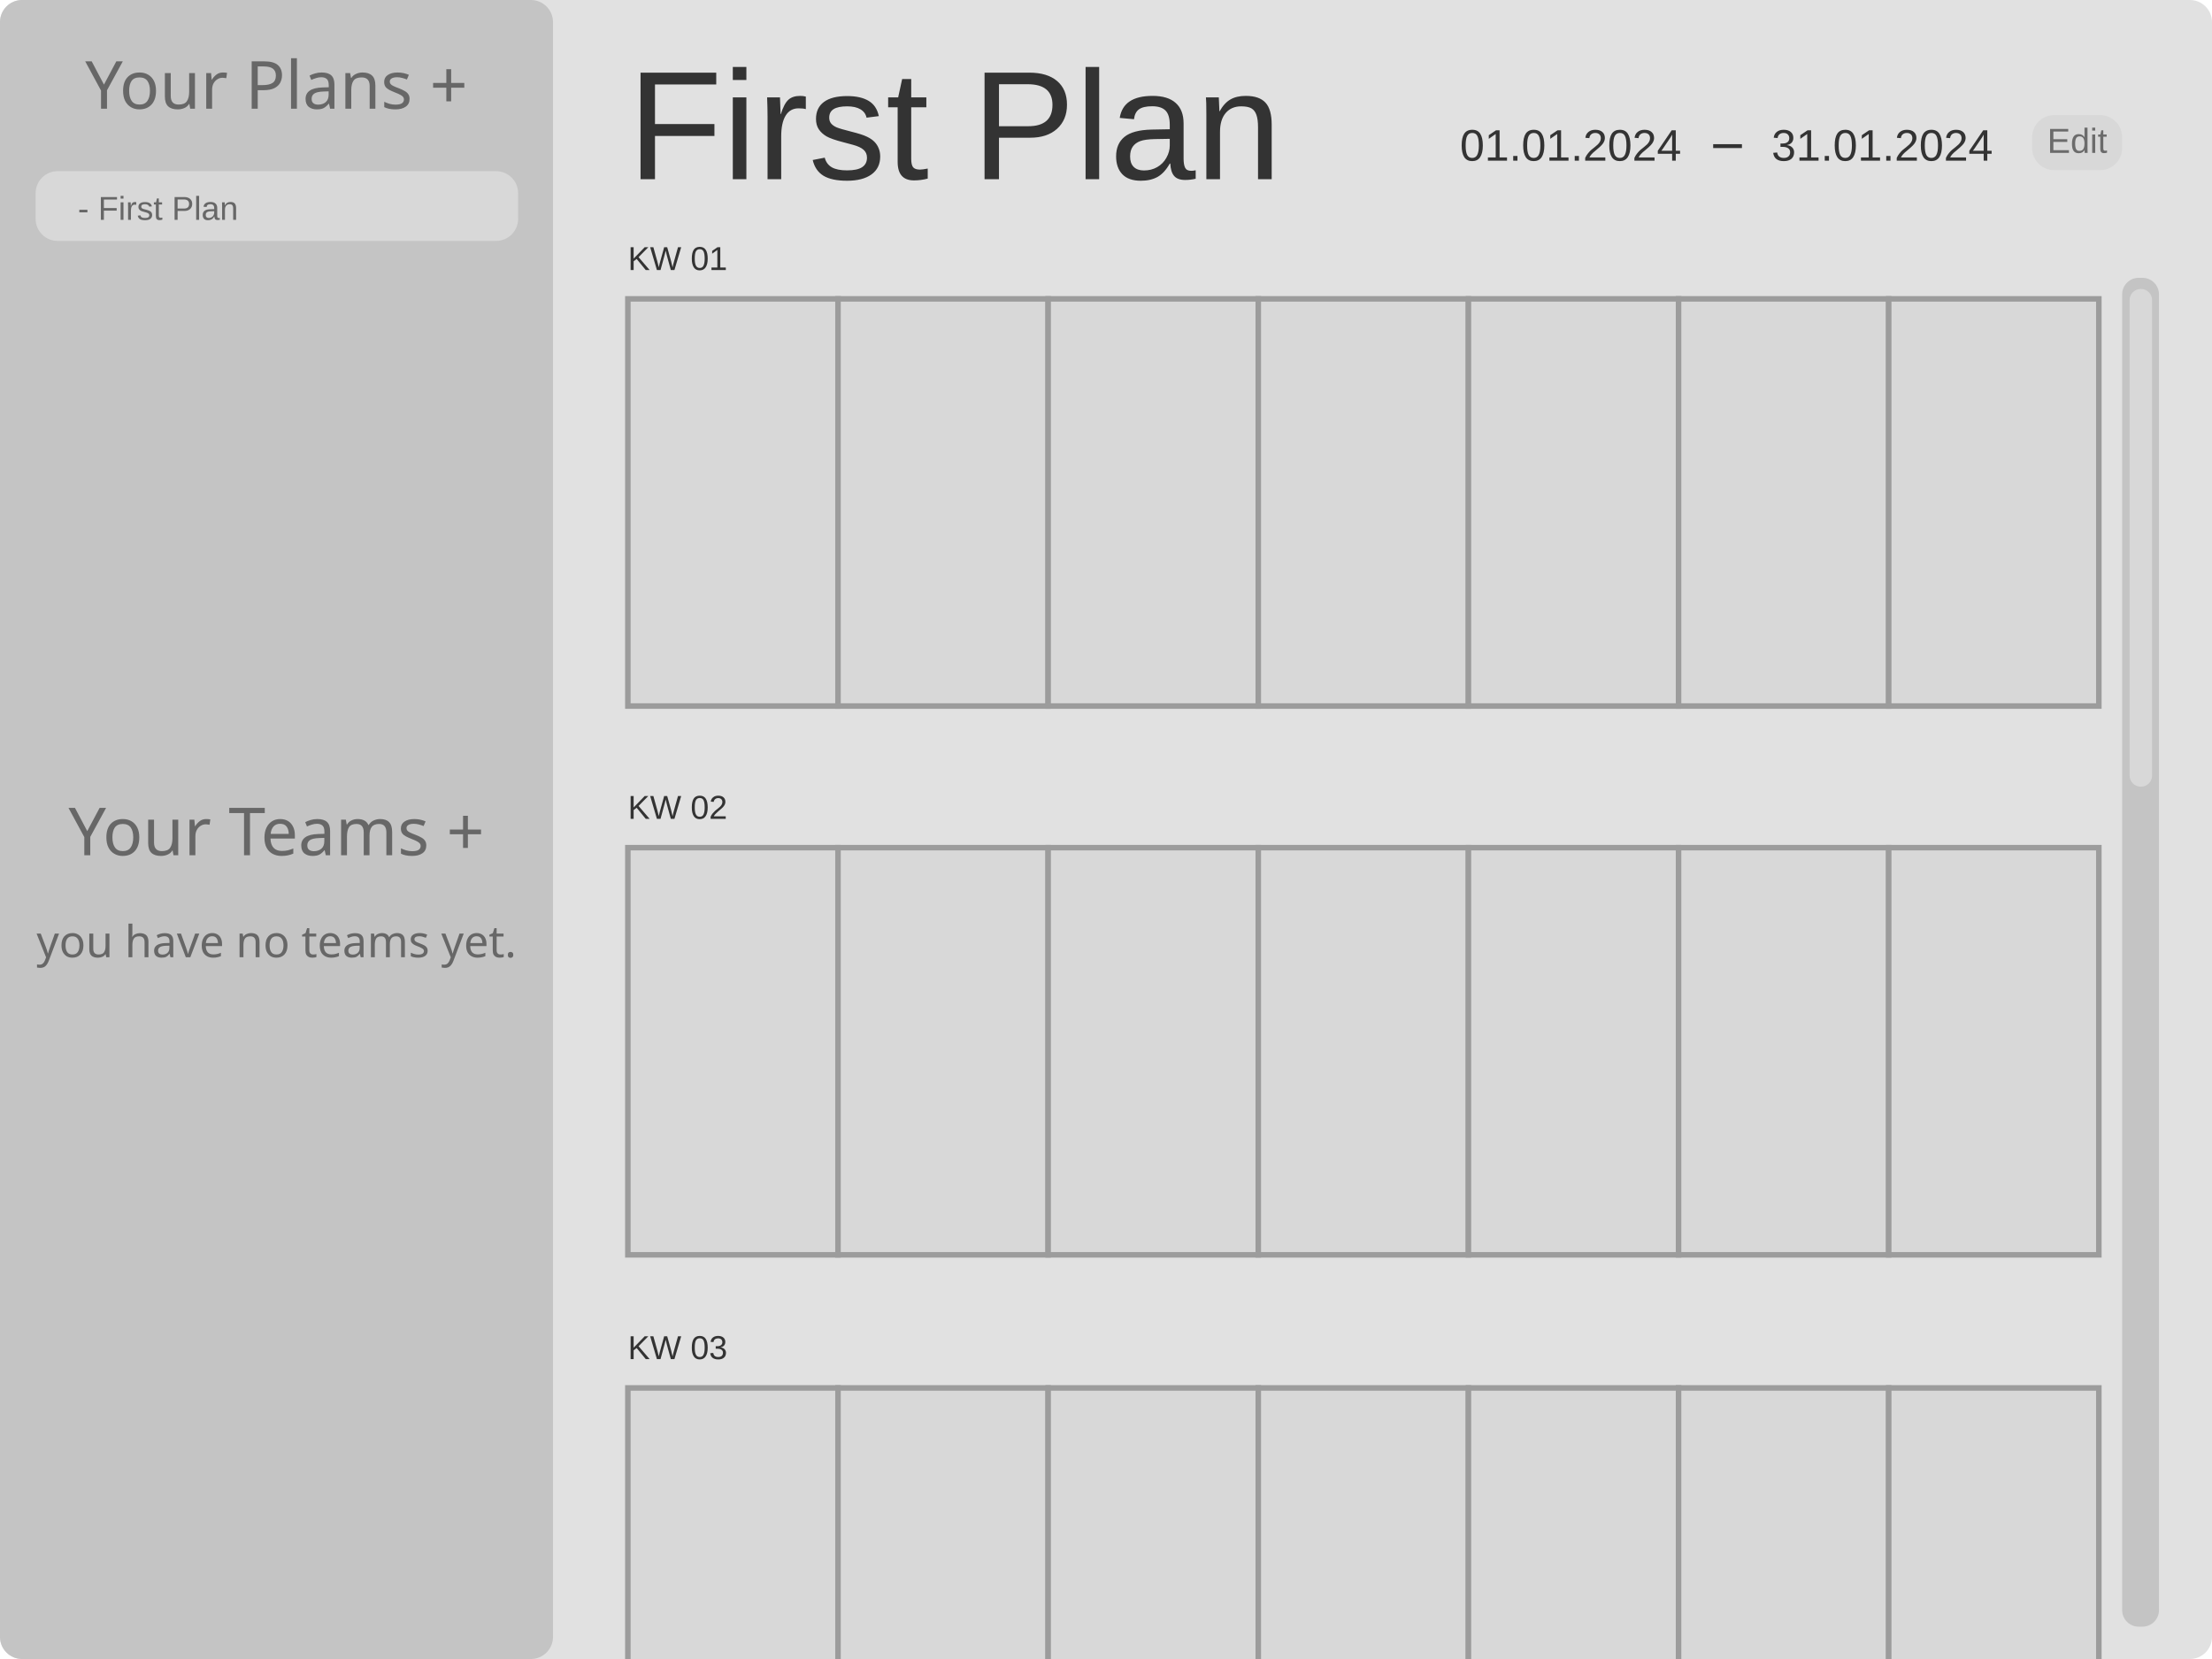
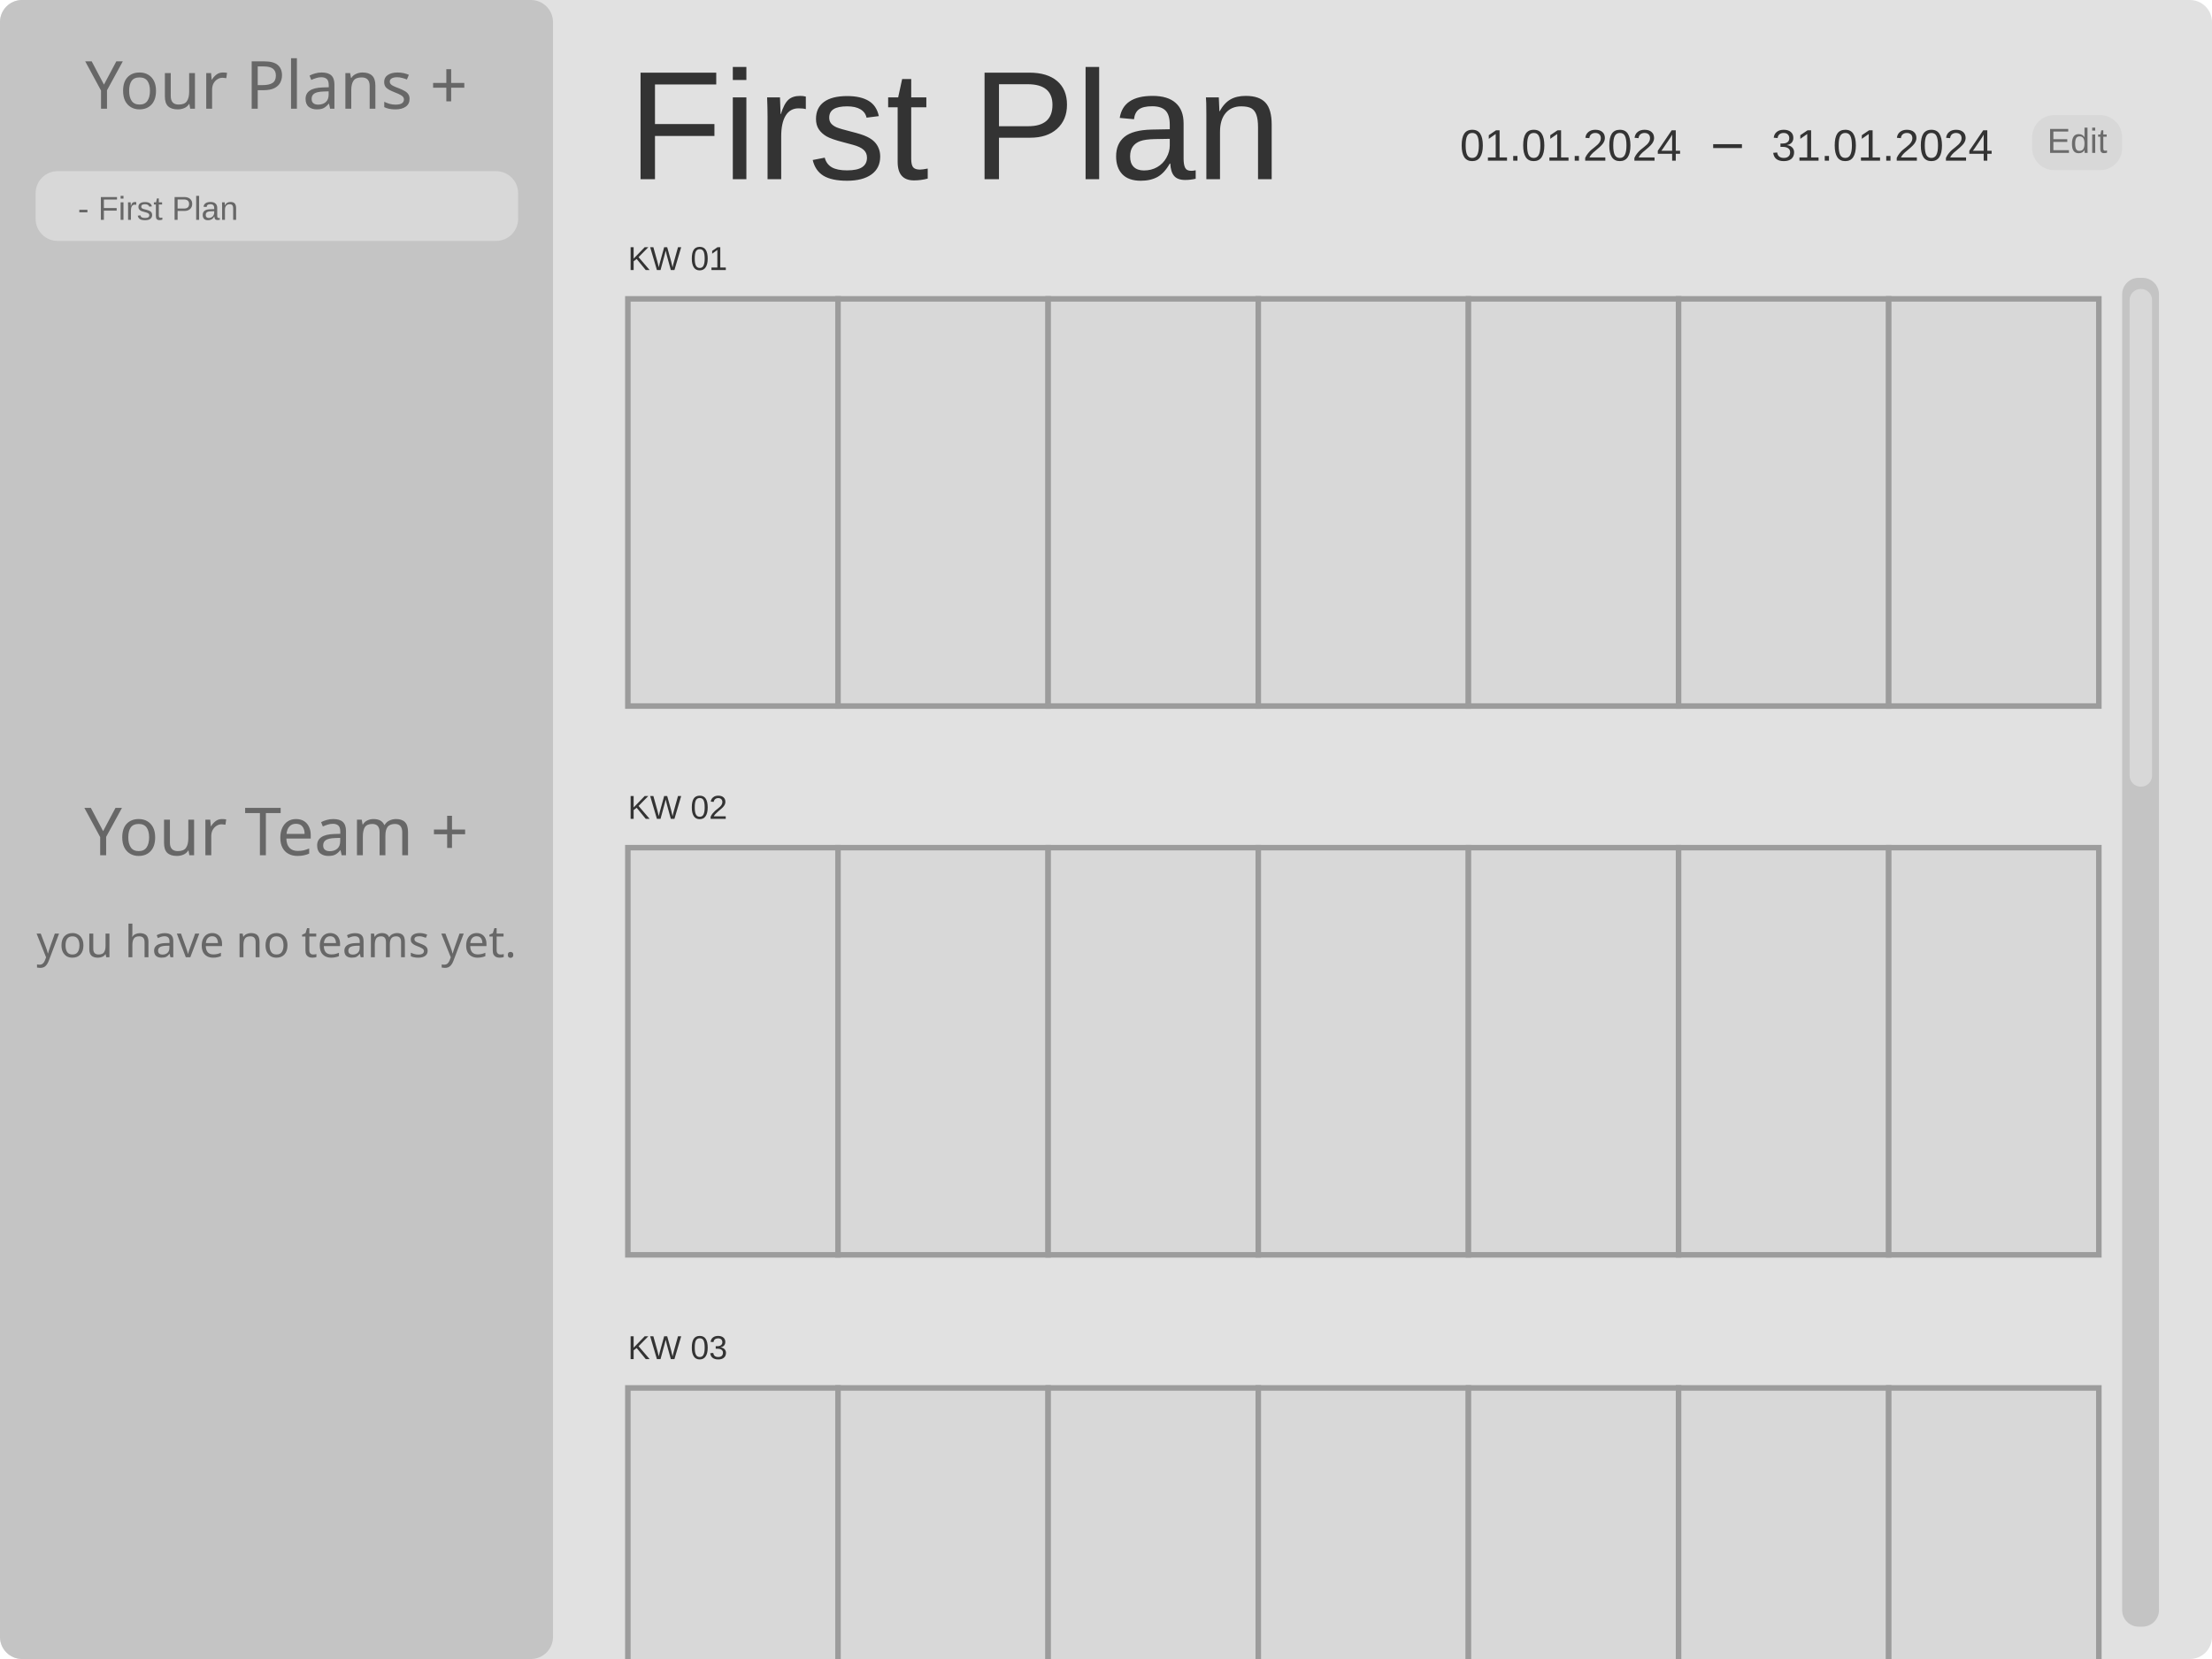
<svg xmlns="http://www.w3.org/2000/svg" style="width: 100%; height: 500px" viewBox="0 0 400 300" fill="none">
  <rect width="400px" height="300px" rx="4px" fill="#e1e1e1ff" x="0px" y="0px" />
  <rect x="0" y="0" width="100" height="300" rx="4" fill="#c4c4c4ff" />
  <rect x="6.438" y="30.946" width="87.255" height="12.622" style="fill: rgb(216, 216, 216); stroke-linecap: round;" rx="4" ry="4" />
  <text x="50" y="15" fill="#676767ff" font-family="system-ui, sans-serif" font-size="12" text-anchor="middle" dominant-baseline="central" style="white-space: pre;">Your Plans +</text>
-   <text x="50" y="150" fill="#676767ff" font-family="system-ui, sans-serif" font-size="12" text-anchor="middle" dominant-baseline="central" style="white-space: pre;">Your Teams +</text>
+   <text x="50" y="150" fill="#676767ff" font-family="system-ui, sans-serif" font-size="12" text-anchor="middle" dominant-baseline="central" style="white-space: pre;">Your Team +</text>
  <text x="50" y="170" fill="#676767ff" font-family="system-ui, sans-serif" font-size="8" text-anchor="middle" dominant-baseline="central" style="white-space: pre;">you have no teams yet.</text>
  <text style="fill: rgb(103, 103, 103); font-family: Arial, sans-serif; font-size: 6px; white-space: pre;" x="14.076" y="39.754">- First Plan</text>
  <text style="white-space: pre; fill: rgb(51, 51, 51); font-family: Arial, sans-serif; font-size: 28px;" x="113.536" y="32.402">First Plan</text>
  <text style="white-space: pre; fill: rgb(51, 51, 51); font-family: Arial, sans-serif; font-size: 28px;" x="291.409" y="28.673" transform="matrix(0.761812, 0, 0, 0.321326, 86.84526, 19.60057)">-</text>
  <text style="fill: rgb(51, 51, 51); font-family: Arial, sans-serif; font-size: 8px; white-space: pre;" x="264.002" y="29.058">01.01.2024</text>
  <text style="fill: rgb(51, 51, 51); font-family: Arial, sans-serif; font-size: 8px; white-space: pre;" x="320.339" y="29.058">31.01.2024</text>
  <rect x="367.472" y="20.81" width="16.279" height="9.964" style="stroke-linecap: round; fill: rgb(216, 216, 216);" rx="4" ry="4" />
  <text style="fill: rgb(107, 107, 107); font-family: Arial, sans-serif; font-size: 6.3px; white-space: pre;" x="370.206" y="27.644">Edit</text>
  <rect x="113.536" y="54.044" width="38" height="73.632" style="fill: rgb(216, 216, 216); stroke: rgb(156, 156, 156);" />
  <rect x="151.536" y="54.044" width="38" height="73.632" style="fill: rgb(216, 216, 216); stroke: rgb(156, 156, 156);" />
  <rect x="189.536" y="54.044" width="38" height="73.632" style="fill: rgb(216, 216, 216); stroke: rgb(156, 156, 156);" />
  <rect x="227.536" y="54.044" width="38" height="73.632" style="fill: rgb(216, 216, 216); stroke: rgb(156, 156, 156);" />
  <rect x="265.536" y="54.044" width="38" height="73.632" style="fill: rgb(216, 216, 216); stroke: rgb(156, 156, 156);" />
  <rect x="303.536" y="54.044" width="38" height="73.632" style="fill: rgb(216, 216, 216); stroke: rgb(156, 156, 156);" />
  <rect x="341.536" y="54.044" width="38" height="73.632" style="fill: rgb(216, 216, 216); stroke: rgb(156, 156, 156);" />
  <text style="fill: rgb(51, 51, 51); font-family: Arial, sans-serif; font-size: 6px; white-space: pre;" x="113.536" y="48.831">KW 01</text>
  <rect x="113.536" y="153.283" width="38" height="73.632" style="fill: rgb(216, 216, 216); stroke: rgb(156, 156, 156);" />
  <rect x="151.536" y="153.283" width="38" height="73.632" style="fill: rgb(216, 216, 216); stroke: rgb(156, 156, 156);" />
  <rect x="189.536" y="153.283" width="38" height="73.632" style="fill: rgb(216, 216, 216); stroke: rgb(156, 156, 156);" />
  <rect x="227.536" y="153.283" width="38" height="73.632" style="fill: rgb(216, 216, 216); stroke: rgb(156, 156, 156);" />
  <rect x="265.536" y="153.283" width="38" height="73.632" style="fill: rgb(216, 216, 216); stroke: rgb(156, 156, 156);" />
  <rect x="303.536" y="153.283" width="38" height="73.632" style="fill: rgb(216, 216, 216); stroke: rgb(156, 156, 156);" />
  <rect x="341.536" y="153.283" width="38" height="73.632" style="fill: rgb(216, 216, 216); stroke: rgb(156, 156, 156);" />
  <text style="fill: rgb(51, 51, 51); font-family: Arial, sans-serif; font-size: 6px; white-space: pre;" x="113.536" y="148.07">KW 02</text>
  <rect x="113.536" y="250.98" width="38" height="73.632" style="fill: rgb(216, 216, 216); stroke: rgb(156, 156, 156);" />
  <rect x="151.536" y="250.98" width="38" height="73.632" style="fill: rgb(216, 216, 216); stroke: rgb(156, 156, 156);" />
  <rect x="189.536" y="250.98" width="38" height="73.632" style="fill: rgb(216, 216, 216); stroke: rgb(156, 156, 156);" />
  <rect x="227.536" y="250.98" width="38" height="73.632" style="fill: rgb(216, 216, 216); stroke: rgb(156, 156, 156);" />
  <rect x="265.536" y="250.98" width="38" height="73.632" style="fill: rgb(216, 216, 216); stroke: rgb(156, 156, 156);" />
  <rect x="303.536" y="250.98" width="38" height="73.632" style="fill: rgb(216, 216, 216); stroke: rgb(156, 156, 156);" />
  <rect x="341.536" y="250.98" width="38" height="73.632" style="fill: rgb(216, 216, 216); stroke: rgb(156, 156, 156);" />
  <text style="fill: rgb(51, 51, 51); font-family: Arial, sans-serif; font-size: 6px; white-space: pre;" x="113.536" y="245.767">KW 03</text>
  <rect y="300" width="400" height="36.672" style="fill: rgb(255, 255, 255);" />
  <rect x="383.751" y="50.237" width="6.663" height="243.917" style="fill: rgb(196, 196, 196); stroke-linecap: round;" rx="3" ry="3" />
  <rect x="385.104" y="52.254" width="4.057" height="90" style="stroke-linecap: round; fill: rgb(216, 216, 216);" rx="2" ry="2" />
</svg>
